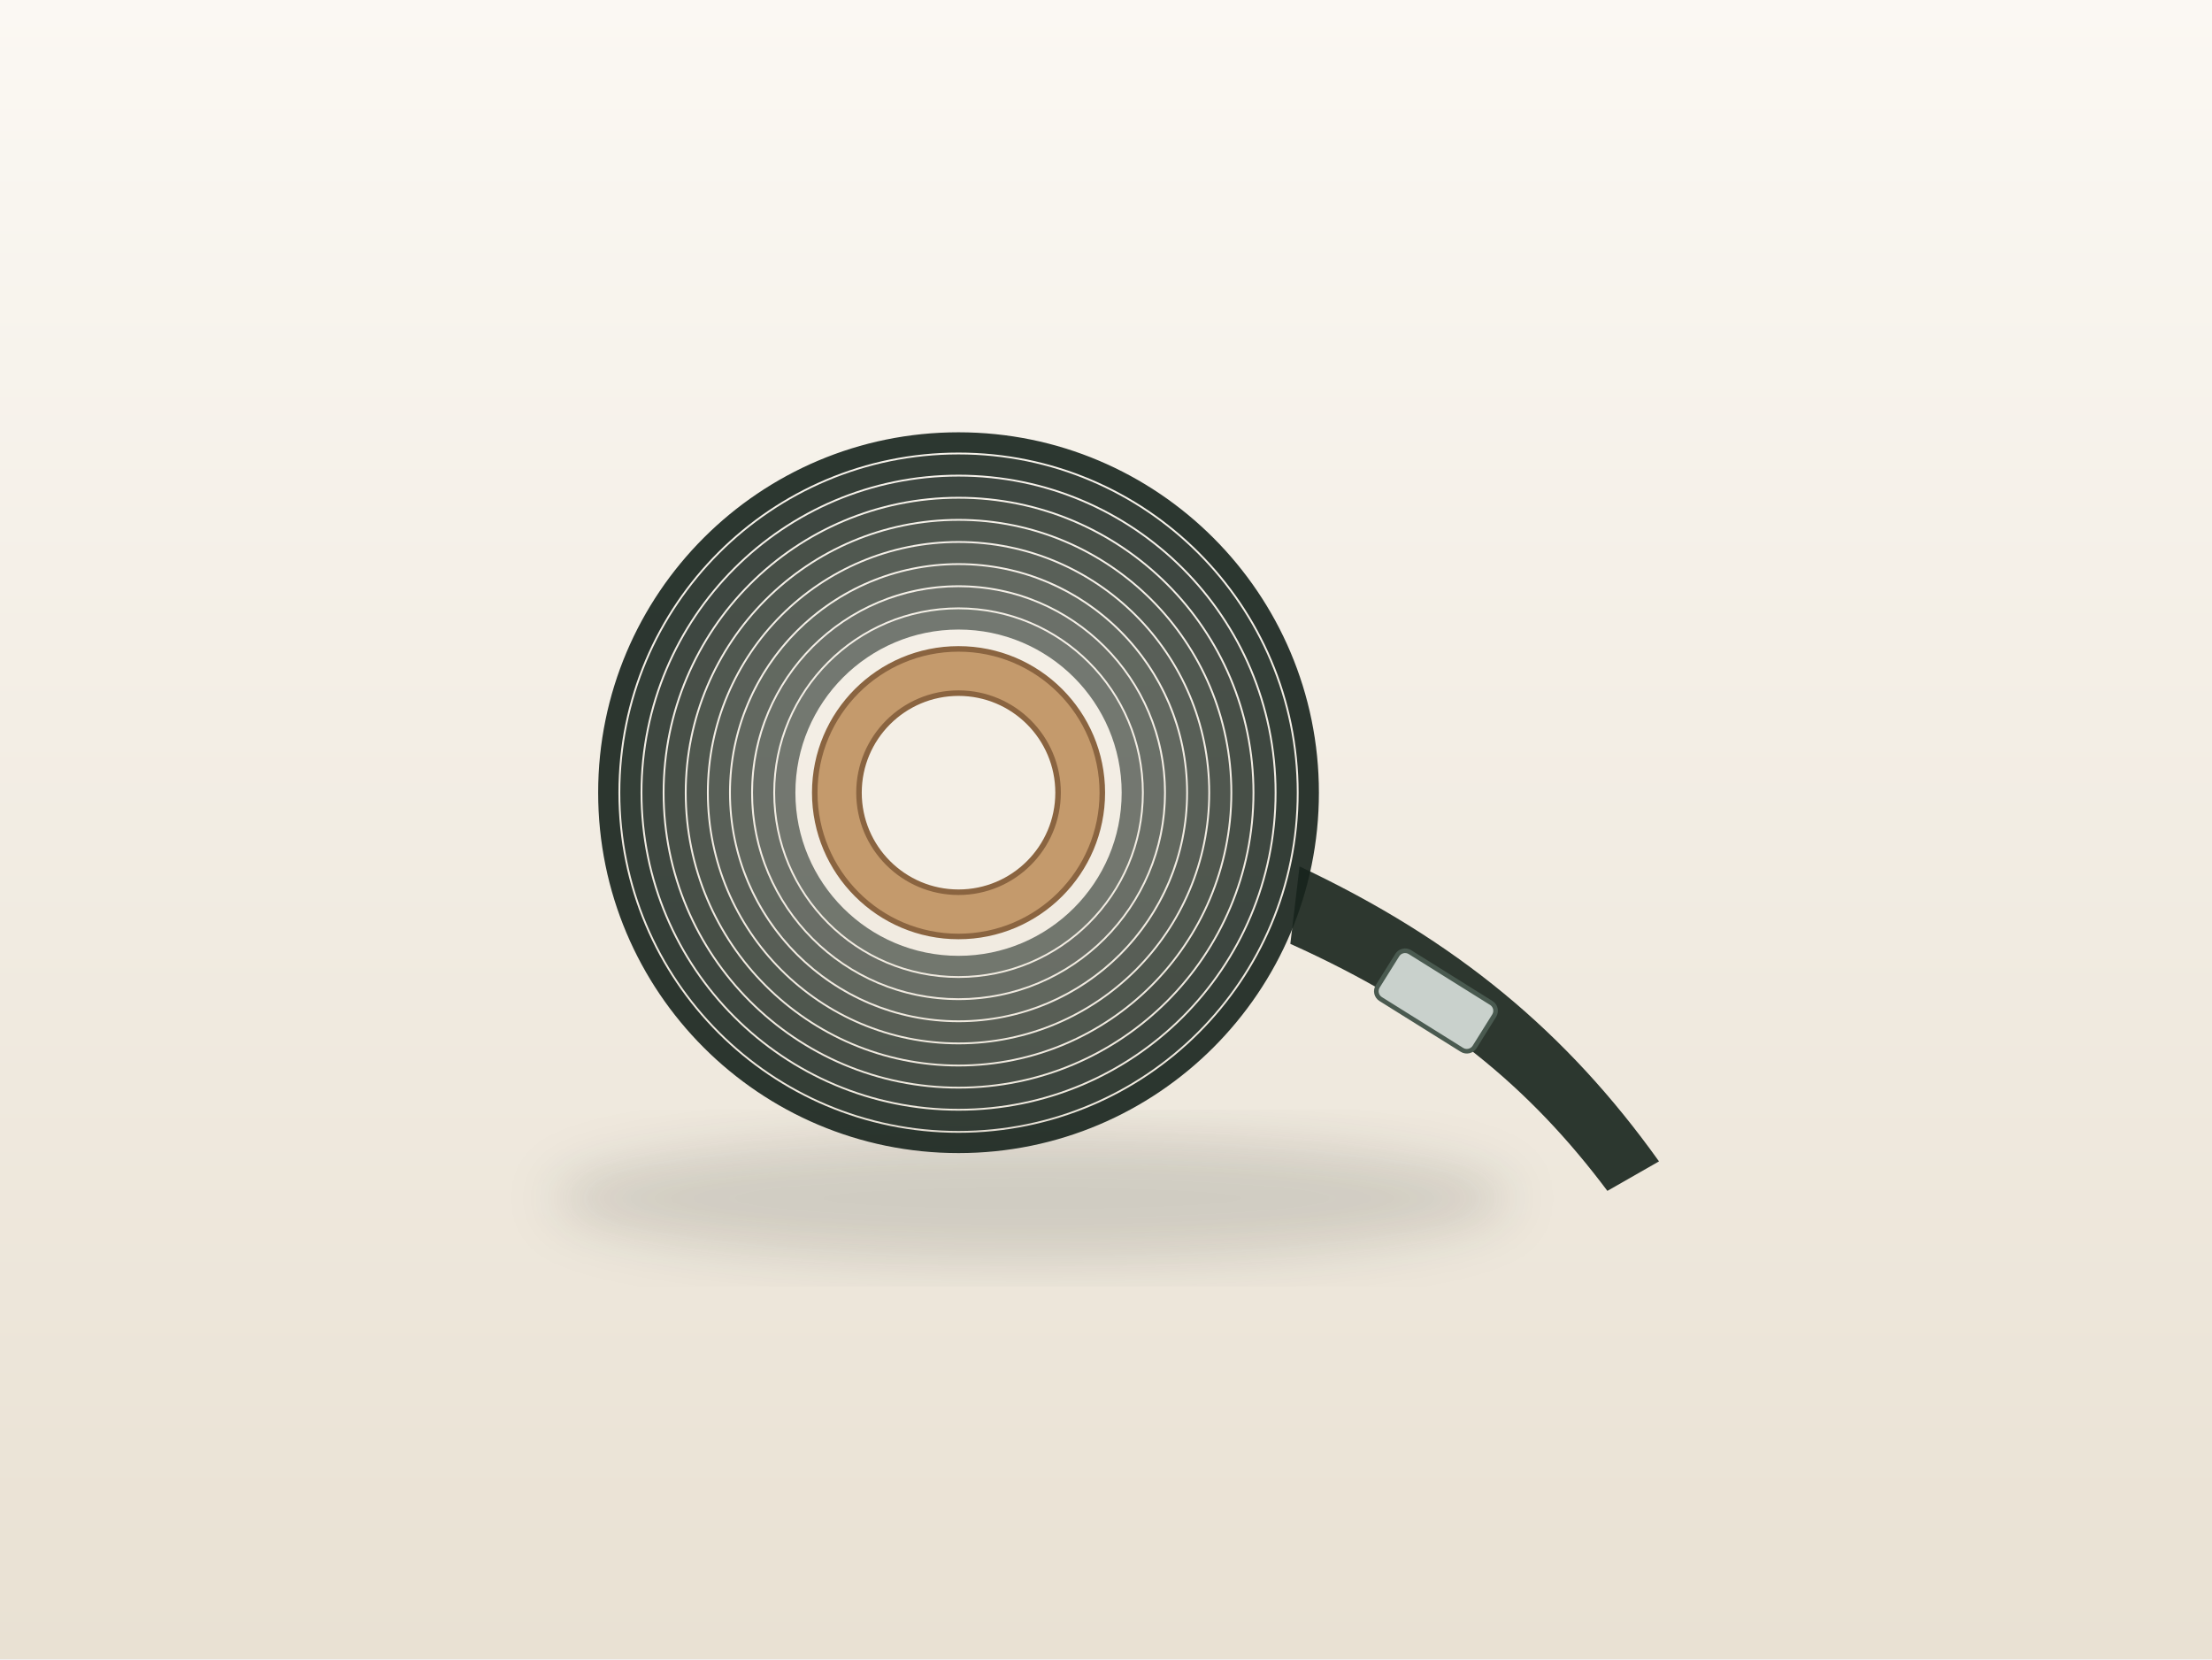
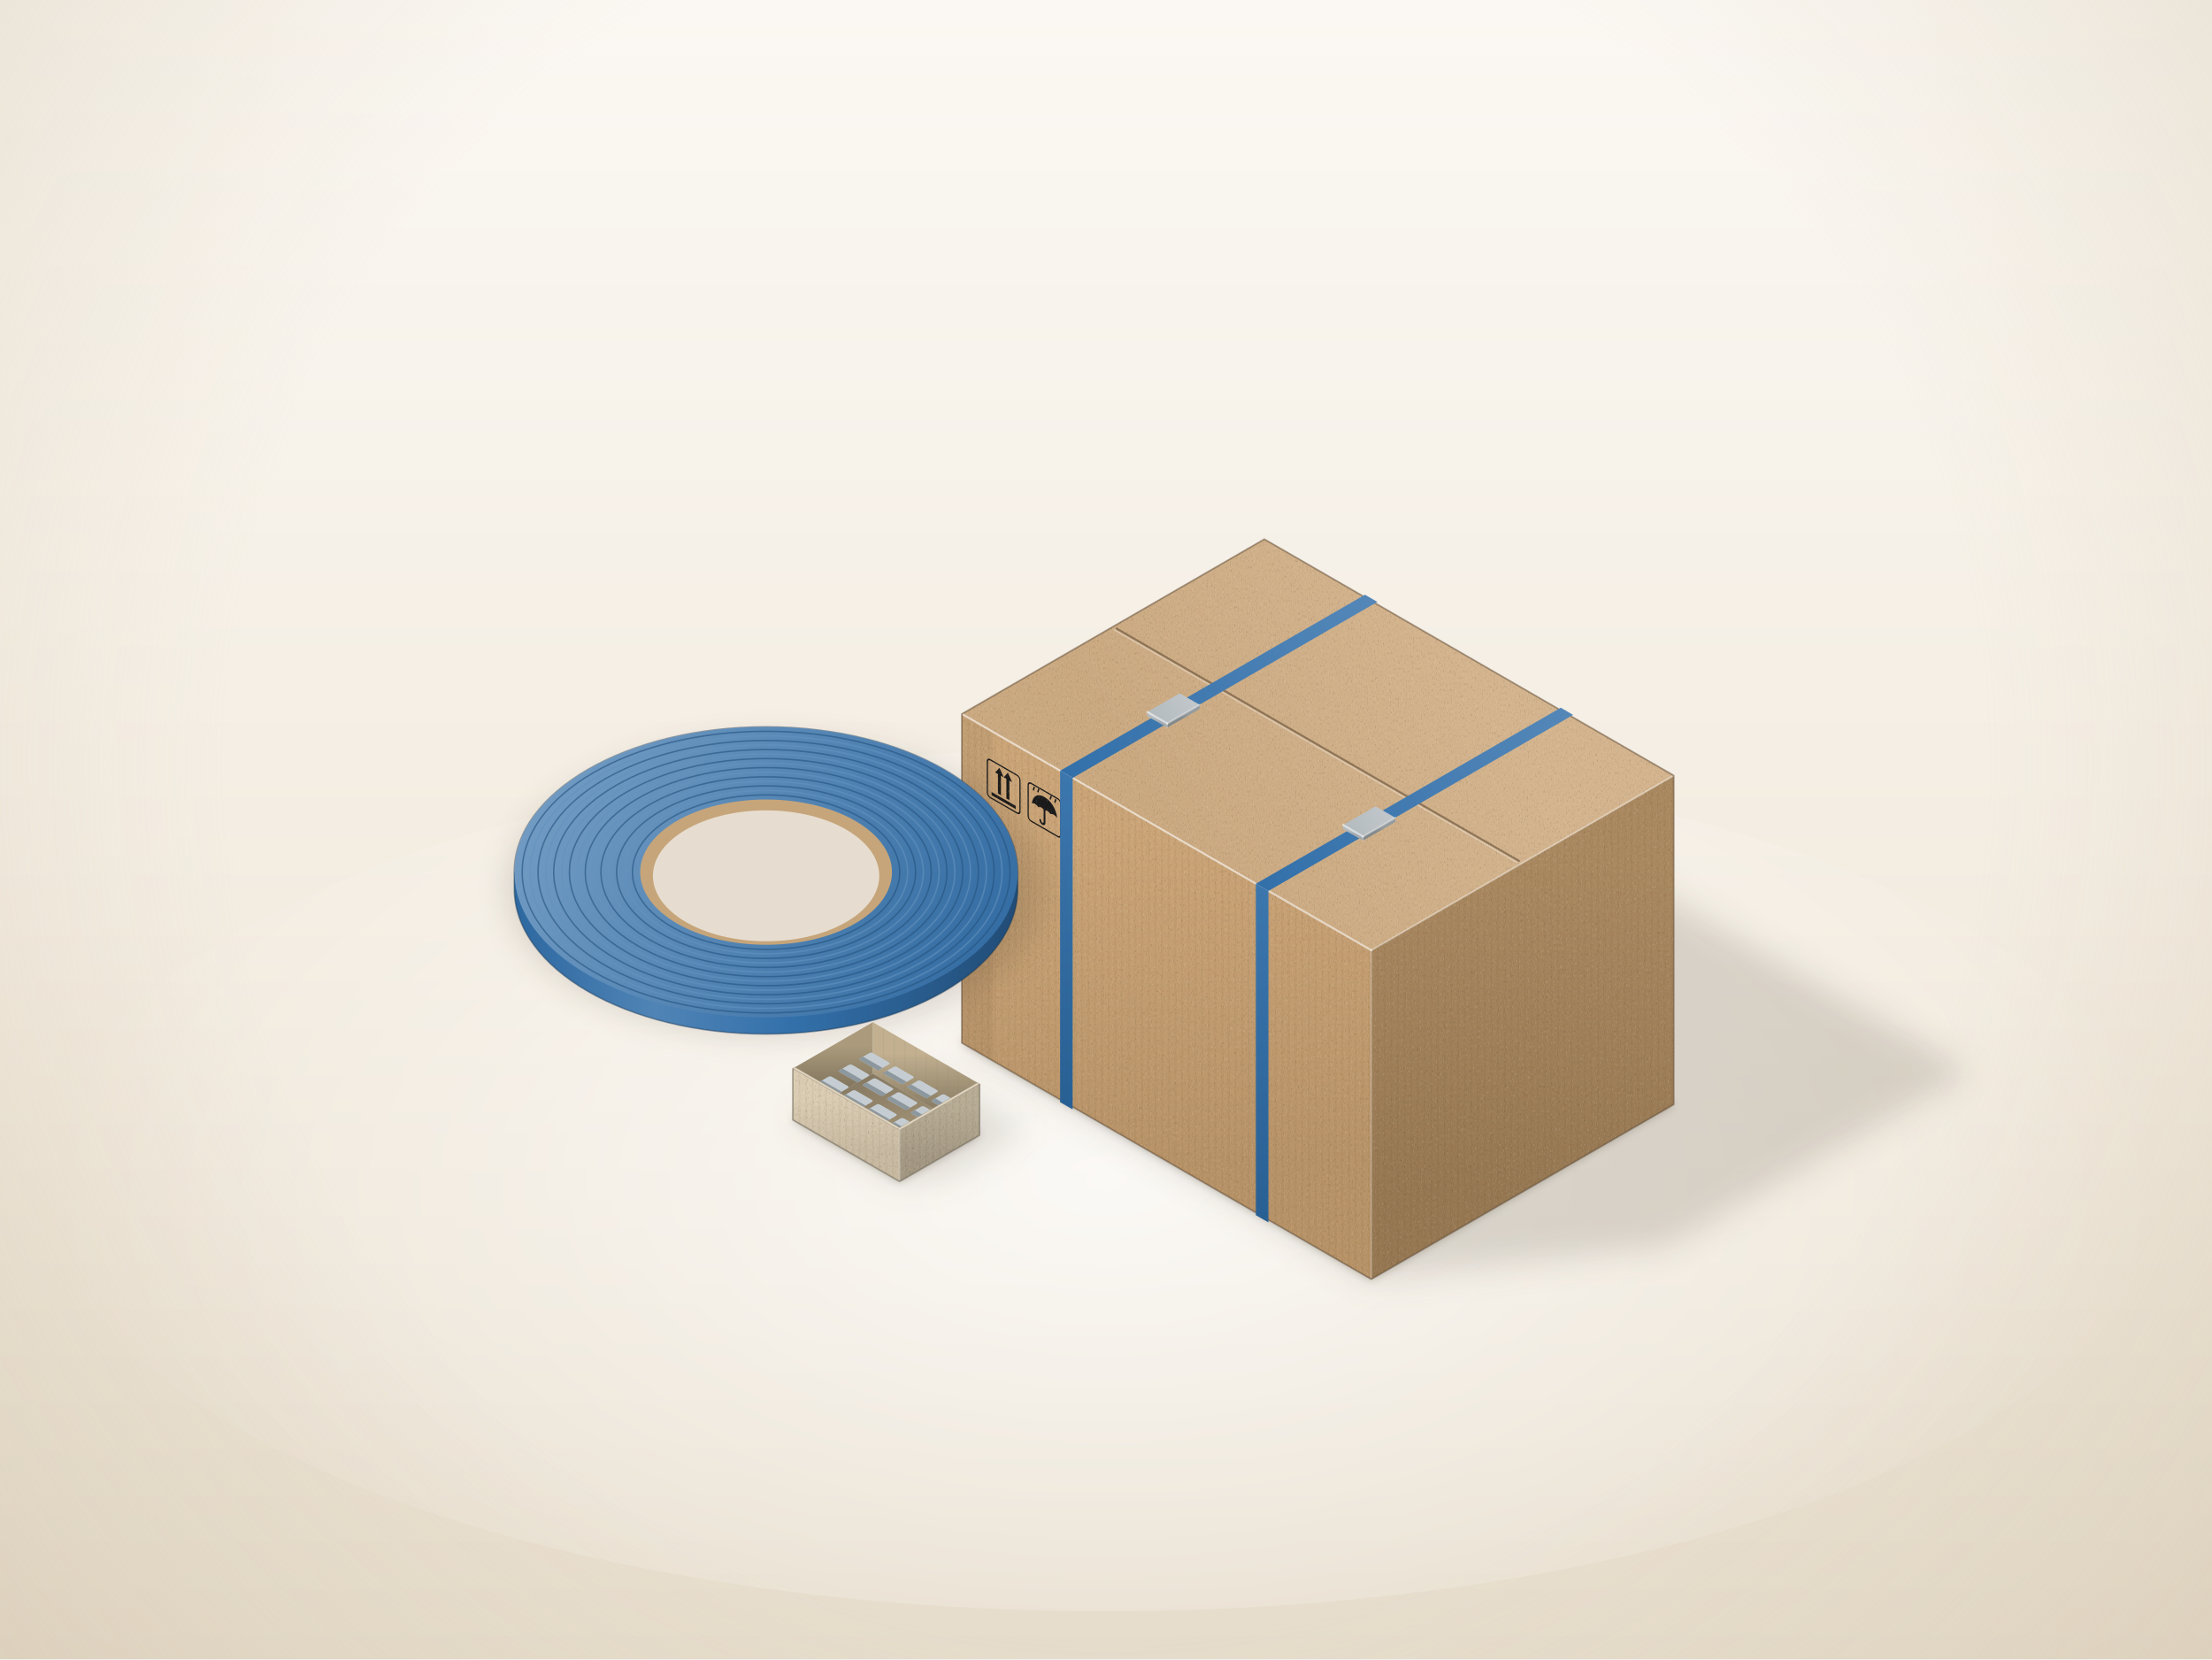
- <svg xmlns="http://www.w3.org/2000/svg" viewBox="0 0 1200 900" width="1200" height="900" role="img" aria-label="Coil of polypropylene strapping">
+ <svg xmlns="http://www.w3.org/2000/svg" viewBox="0 0 1200 900" width="1200" height="900" role="img" aria-labelledby="t d">
  <defs>
-     <filter id="soft" x="-20%" y="-20%" width="140%" height="140%">
-       <feGaussianBlur stdDeviation="14" />
-     </filter>
-     <linearGradient id="bg" x1="0" y1="0" x2="0" y2="1">
+     <filter id="f1" x="-50%" y="-50%" width="200%" height="200%">
+       <feGaussianBlur stdDeviation="9" />
+     </filter>
+     <filter id="f2" x="-50%" y="-50%" width="200%" height="200%">
+       <feGaussianBlur stdDeviation="2.2" />
+     </filter>
+     <linearGradient id="l3" gradientUnits="userSpaceOnUse" x1="632.8" y1="451.4" x2="632.8" y2="629.8">
+       <stop offset="0" stop-color="#cba578" />
+       <stop offset="1" stop-color="#b89368" />
+     </linearGradient>
+     <linearGradient id="l4" gradientUnits="userSpaceOnUse" x1="825.9" y1="468.1" x2="825.9" y2="646.5">
+       <stop offset="0" stop-color="#aa8961" />
+       <stop offset="1" stop-color="#967853" />
+     </linearGradient>
+     <linearGradient id="l5" gradientUnits="userSpaceOnUse" x1="797" y1="356.6" x2="632.8" y2="451.4">
+       <stop offset="0" stop-color="#d3b48e" />
+       <stop offset="1" stop-color="#caa981" />
+     </linearGradient>
+     <filter id="k6" x="0" y="0" width="100%" height="100%" color-interpolation-filters="sRGB">
+       <feTurbulence type="fractalNoise" baseFrequency="1.6 0.6" numOctaves="3" seed="11" result="t" />
+       <feColorMatrix in="t" type="matrix" values="0 0 0 0 0.22  0 0 0 0 0.14  0 0 0 0 0.06  0.42 0 0 0 -0.235" result="d" />
+       <feColorMatrix in="t" type="matrix" values="0 0 0 0 1  0 0 0 0 0.97  0 0 0 0 0.9  0 -0.42 0 0 0.185" result="l" />
+       <feMerge result="m">
+         <feMergeNode in="d" />
+         <feMergeNode in="l" />
+       </feMerge>
+       <feComposite in="m" in2="SourceAlpha" operator="in" result="g" />
+       <feMerge>
+         <feMergeNode in="SourceGraphic" />
+         <feMergeNode in="g" />
+       </feMerge>
+     </filter>
+     <linearGradient id="l7" gradientUnits="userSpaceOnUse" x1="743.9" y1="324.6" x2="578.5" y2="420">
+       <stop offset="0" stop-color="#5487b8" />
+       <stop offset="1" stop-color="#3370aa" />
+     </linearGradient>
+     <linearGradient id="l8" gradientUnits="userSpaceOnUse" x1="578.5" y1="420" x2="578.5" y2="599.8">
+       <stop offset="0" stop-color="#3b76ad" />
+       <stop offset="1" stop-color="#296094" />
+     </linearGradient>
+     <linearGradient id="l9" gradientUnits="userSpaceOnUse" x1="627.8" y1="389.4" x2="627.8" y2="391.6">
+       <stop offset="0" stop-color="#b4bbbf" />
+       <stop offset="1" stop-color="#a2a8ad" />
+     </linearGradient>
+     <linearGradient id="l10" gradientUnits="userSpaceOnUse" x1="642" y1="387.4" x2="642" y2="389.6">
+       <stop offset="0" stop-color="#959ca0" />
+       <stop offset="1" stop-color="#838a8d" />
+     </linearGradient>
+     <linearGradient id="l11" gradientUnits="userSpaceOnUse" x1="645.4" y1="379.2" x2="627.8" y2="389.4">
+       <stop offset="0" stop-color="#c0c6ca" />
+       <stop offset="1" stop-color="#b5bcc0" />
+     </linearGradient>
+     <linearGradient id="l12" gradientUnits="userSpaceOnUse" x1="850.1" y1="385.9" x2="684.7" y2="481.4">
+       <stop offset="0" stop-color="#5487b8" />
+       <stop offset="1" stop-color="#3370aa" />
+     </linearGradient>
+     <linearGradient id="l13" gradientUnits="userSpaceOnUse" x1="684.7" y1="481.4" x2="684.7" y2="661.1">
+       <stop offset="0" stop-color="#3b76ad" />
+       <stop offset="1" stop-color="#296094" />
+     </linearGradient>
+     <linearGradient id="l14" gradientUnits="userSpaceOnUse" x1="734" y1="450.7" x2="734" y2="452.9">
+       <stop offset="0" stop-color="#b4bbbf" />
+       <stop offset="1" stop-color="#a2a8ad" />
+     </linearGradient>
+     <linearGradient id="l15" gradientUnits="userSpaceOnUse" x1="748.2" y1="448.7" x2="748.2" y2="450.9">
+       <stop offset="0" stop-color="#959ca0" />
+       <stop offset="1" stop-color="#838a8d" />
+     </linearGradient>
+     <linearGradient id="l16" gradientUnits="userSpaceOnUse" x1="751.6" y1="440.5" x2="734" y2="450.7">
+       <stop offset="0" stop-color="#c0c6ca" />
+       <stop offset="1" stop-color="#b5bcc0" />
+     </linearGradient>
+     <filter id="f17" x="-50%" y="-50%" width="200%" height="200%">
+       <feGaussianBlur stdDeviation="8" />
+     </filter>
+     <filter id="f18" x="-50%" y="-50%" width="200%" height="200%">
+       <feGaussianBlur stdDeviation="2.5" />
+     </filter>
+     <linearGradient id="l19" gradientUnits="userSpaceOnUse" x1="279" y1="0" x2="552.1" y2="0">
+       <stop offset="0" stop-color="#2d68a0" />
+       <stop offset="0.28" stop-color="#5084b6" />
+       <stop offset="0.55" stop-color="#3370aa" />
+       <stop offset="1" stop-color="#214c76" />
+     </linearGradient>
+     <linearGradient id="l20" gradientUnits="userSpaceOnUse" x1="279" y1="394.3" x2="552.1" y2="552">
+       <stop offset="0" stop-color="#78a0c6" />
+       <stop offset="1" stop-color="#2d68a0" />
+     </linearGradient>
+     <pattern id="p21" patternUnits="userSpaceOnUse" width="0.357" height="0.25">
+       <rect width="0.357" height="0.25" fill="#7d7565" />
+       <rect y="0" width="0.357" height="0.04" fill="#ddcfb8" />
+       <path d="M0 0.04 C 0.089 0.04 0.089 0.21 0.179 0.21 S 0.268 0.04 0.357 0.04" fill="none" stroke="#beb199" stroke-width="0.037" />
+       <rect y="0.21" width="0.357" height="0.04" fill="#ddcfb8" />
+     </pattern>
+     <linearGradient id="l22" gradientUnits="userSpaceOnUse" x1="502.5" y1="571.2" x2="502.5" y2="599.1">
+       <stop offset="0" stop-color="#c2b090" />
+       <stop offset="1" stop-color="#8d8067" />
+     </linearGradient>
+     <linearGradient id="l23" gradientUnits="userSpaceOnUse" x1="451.8" y1="567.1" x2="451.8" y2="594.9">
+       <stop offset="0" stop-color="#ab9b7c" />
+       <stop offset="1" stop-color="#786d57" />
+     </linearGradient>
+     <linearGradient id="l24" gradientUnits="userSpaceOnUse" x1="473.5" y1="582.4" x2="488" y2="640.9">
+       <stop offset="0" stop-color="#867962" />
+       <stop offset="1" stop-color="#b3a282" />
+     </linearGradient>
+     <linearGradient id="l25" gradientUnits="userSpaceOnUse" x1="459" y1="596.3" x2="459" y2="624.2">
+       <stop offset="0" stop-color="#dbcdb4" />
+       <stop offset="1" stop-color="#c8baa2" />
+     </linearGradient>
+     <linearGradient id="l26" gradientUnits="userSpaceOnUse" x1="509.7" y1="600.5" x2="509.7" y2="628.4">
+       <stop offset="0" stop-color="#b7ac95" />
+       <stop offset="1" stop-color="#a39883" />
+     </linearGradient>
+     <linearGradient id="l27" gradientUnits="userSpaceOnUse" x1="0" y1="0" x2="0" y2="900">
      <stop offset="0" stop-color="#FBF8F3" />
-       <stop offset="1" stop-color="#E9E1D3" />
-     </linearGradient>
+       <stop offset="0.55" stop-color="#F3ECE1" />
+       <stop offset="1" stop-color="#E6DCCB" />
+     </linearGradient>
+     <radialGradient id="r28" gradientUnits="userSpaceOnUse" cx="600" cy="640" r="576" gradientTransform="translate(0 640) scale(1 0.54) translate(0 -640)">
+       <stop offset="0" stop-color="#FFFFFF" stop-opacity="0.75" />
+       <stop offset="1" stop-color="#FFFFFF" stop-opacity="0" />
+     </radialGradient>
+     <radialGradient id="r29" gradientUnits="userSpaceOnUse" cx="600" cy="414" r="864">
+       <stop offset="0.55" stop-color="#D9CCB6" stop-opacity="0" />
+       <stop offset="1" stop-color="#CDBFA6" stop-opacity="0.55" />
+     </radialGradient>
  </defs>
-   <rect width="1200" height="900" fill="url(#bg)" />
-   <ellipse cx="560" cy="650" rx="260" ry="34" fill="#17231C" opacity="0.14" filter="url(#soft)" />
-   <circle cx="520" cy="430" r="190" fill="none" stroke="#17231C" stroke-opacity="0.9" stroke-width="11" />
-   <circle cx="520" cy="430" r="178" fill="none" stroke="#17231C" stroke-opacity="0.86" stroke-width="11" />
-   <circle cx="520" cy="430" r="166" fill="none" stroke="#17231C" stroke-opacity="0.82" stroke-width="11" />
-   <circle cx="520" cy="430" r="154" fill="none" stroke="#17231C" stroke-opacity="0.78" stroke-width="11" />
-   <circle cx="520" cy="430" r="142" fill="none" stroke="#17231C" stroke-opacity="0.74" stroke-width="11" />
-   <circle cx="520" cy="430" r="130" fill="none" stroke="#17231C" stroke-opacity="0.7" stroke-width="11" />
-   <circle cx="520" cy="430" r="118" fill="none" stroke="#17231C" stroke-opacity="0.66" stroke-width="11" />
-   <circle cx="520" cy="430" r="106" fill="none" stroke="#17231C" stroke-opacity="0.62" stroke-width="11" />
-   <circle cx="520" cy="430" r="94" fill="none" stroke="#17231C" stroke-opacity="0.58" stroke-width="11" />
-   <circle cx="520" cy="430" r="78" fill="#C49A6C" stroke="#8A6440" stroke-width="3" />
-   <circle cx="520" cy="430" r="54" fill="#F4EFE6" stroke="#8A6440" stroke-width="3" />
-   <path d="M 705 470 C 790 510, 850 560, 900 630 L 872 646 C 830 590, 780 548, 700 512 Z" fill="#17231C" opacity="0.9" />
-   <rect x="748" y="528" width="62" height="30" rx="5" transform="rotate(32 779 543)" fill="#C9D1CC" stroke="#4A5A50" stroke-width="2.5" />
+   <rect width="1200" height="900" fill="url(#l27)" />
+   <ellipse cx="600" cy="640" rx="576" ry="234" fill="url(#r28)" />
+   <rect width="1200" height="900" fill="url(#r29)" />
+   <polygon points="521.8,565.7 685.9,470.9 846.6,453.1 1068.7,581.3 904.5,676 743.9,693.9" fill="#3B2E1F" opacity="0.16" filter="url(#f1)" />
+   <polygon points="685.9,470.9 908,599.1 743.9,693.9 521.8,565.7" fill="#2A2016" opacity="0.32" filter="url(#f2)" />
+   <g filter="url(#k6)">
+     <polygon points="521.8,387.3 743.9,515.5 743.9,693.9 521.8,565.7" fill="url(#l3)" />
+     <g transform="matrix(4.828 2.787 0 5.574 521.793 387.288)">
+       <path d="M0.75 0V32M1.5 0V32M2.25 0V32M3 0V32M3.75 0V32M4.5 0V32M5.25 0V32M6 0V32M6.75 0V32M7.5 0V32M8.25 0V32M9 0V32M9.75 0V32M10.5 0V32M11.25 0V32M12 0V32M12.75 0V32M13.5 0V32M14.25 0V32M15 0V32M15.75 0V32M16.5 0V32M17.25 0V32M18 0V32M18.75 0V32M19.5 0V32M20.25 0V32M21 0V32M21.75 0V32M22.5 0V32M23.25 0V32M24 0V32M24.75 0V32M25.5 0V32M26.25 0V32M27 0V32M27.75 0V32M28.5 0V32M29.25 0V32M30 0V32M30.75 0V32M31.5 0V32M32.25 0V32M33 0V32M33.75 0V32M34.5 0V32M35.25 0V32M36 0V32M36.75 0V32M37.5 0V32M38.25 0V32M39 0V32M39.75 0V32M40.5 0V32M41.25 0V32M42 0V32M42.75 0V32M43.5 0V32M44.25 0V32M45 0V32M45.75 0V32" stroke="#5A3C1E" stroke-width="0.24" stroke-opacity="0.05" fill="none" />
+       <rect x="0" y="0" width="3.5" height="32" fill="#000" opacity="0.045" />
+       <g transform="translate(3 3)">
+         <g transform="translate(0 0) scale(0.34)">
+           <rect x="-0.4" y="-0.4" width="10.8" height="10.8" rx="1" fill="none" stroke="#1A1A1A" stroke-width="0.4" />
+           <g fill="#1A1A1A">
+             <rect x="1" y="8.6" width="8" height="0.9" />
+             <path d="M2.2 2.4 3.6 0.4 5 2.4H4.1V8H3.1V2.4Z" />
+             <path d="M5 2.4 6.4 0.4 7.8 2.4H6.9V8H5.9V2.4Z" />
+           </g>
+         </g>
+         <g transform="translate(4.59 0) scale(0.34)">
+           <rect x="-0.4" y="-0.4" width="10.8" height="10.8" rx="1" fill="none" stroke="#1A1A1A" stroke-width="0.4" />
+           <g fill="#1A1A1A">
+             <path d="M0.8 5.2C1.2 2.6 3 1.3 5 1.3S8.8 2.6 9.2 5.2C8.5 4.7 7.7 4.7 7 5.2 6.3 4.7 5.6 4.7 5 5.2 4.4 4.7 3.7 4.7 3 5.2 2.3 4.7 1.5 4.7 0.8 5.2Z" />
+             <path d="M5 5V8.6C5 9.5 3.6 9.5 3.6 8.6" fill="none" stroke="#1A1A1A" stroke-width="0.6" stroke-linecap="round" />
+             <path d="M1.6 0.2 1.3 1.1M3.1 0 2.8 0.9M7.2 0 6.9 0.9M8.7 0.2 8.4 1.1" stroke="#1A1A1A" stroke-width="0.4" stroke-linecap="round" />
+           </g>
+         </g>
+       </g>
+     </g>
+     <polygon points="743.9,515.5 908,420.7 908,599.1 743.9,693.9" fill="url(#l4)" />
+     <g transform="matrix(4.828 -2.787 0 5.574 743.862 515.499)">
+       <path d="M0.75 0V32M1.5 0V32M2.25 0V32M3 0V32M3.75 0V32M4.5 0V32M5.25 0V32M6 0V32M6.75 0V32M7.5 0V32M8.25 0V32M9 0V32M9.75 0V32M10.5 0V32M11.25 0V32M12 0V32M12.75 0V32M13.5 0V32M14.25 0V32M15 0V32M15.75 0V32M16.5 0V32M17.25 0V32M18 0V32M18.75 0V32M19.5 0V32M20.25 0V32M21 0V32M21.75 0V32M22.5 0V32M23.25 0V32M24 0V32M24.75 0V32M25.5 0V32M26.25 0V32M27 0V32M27.75 0V32M28.5 0V32M29.25 0V32M30 0V32M30.75 0V32M31.5 0V32M32.25 0V32M33 0V32M33.75 0V32" stroke="#5A3C1E" stroke-width="0.24" stroke-opacity="0.05" fill="none" />
+     </g>
+     <polygon points="685.9,292.5 908,420.7 743.9,515.5 521.8,387.3" fill="url(#l5)" />
+   </g>
+   <line x1="521.8" y1="387.3" x2="743.9" y2="515.5" stroke="#fff" stroke-width="1.1" stroke-linecap="round" stroke-opacity="0.55" />
+   <line x1="743.9" y1="515.5" x2="908" y2="420.7" stroke="#fff" stroke-width="1" stroke-linecap="round" stroke-opacity="0.35" />
+   <line x1="743.9" y1="693.9" x2="743.9" y2="515.5" stroke="#fff" stroke-width="0.9" stroke-linecap="round" stroke-opacity="0.22" />
+   <polygon points="685.9,292.5 908,420.7 908,599.1 743.9,693.9 521.8,565.7 521.8,387.3" fill="none" stroke="#644f37" stroke-width="0.9" stroke-opacity="0.55" stroke-linejoin="round" />
+   <line x1="605.8" y1="341" x2="824" y2="467" stroke="#644f37" stroke-width="1.1" stroke-linecap="round" stroke-opacity="0.6" />
+   <line x1="604.6" y1="341.7" x2="822.8" y2="467.7" stroke="#fff" stroke-width="0.8" stroke-linecap="round" stroke-opacity="0.3" />
+   <polygon points="740.5,322.6 747.2,326.5 581.9,422 575.1,418.1" fill="url(#l7)" />
+   <polygon points="575.1,418.1 581.9,422 581.9,601.8 575.1,597.9" fill="url(#l8)" />
+   <polygon points="622.4,386.2 633.2,392.5 633.2,394.7 622.4,388.5" fill="url(#l9)" />
+   <polygon points="633.2,392.5 650.8,382.3 650.8,384.6 633.2,394.7" fill="url(#l10)" />
+   <polygon points="640,376.1 650.8,382.3 633.2,392.5 622.4,386.2" fill="url(#l11)" />
+   <line x1="622.4" y1="386.2" x2="633.2" y2="392.5" stroke="#fff" stroke-width="1.1" stroke-linecap="round" stroke-opacity="0.55" />
+   <line x1="633.2" y1="392.5" x2="650.8" y2="382.3" stroke="#fff" stroke-width="1" stroke-linecap="round" stroke-opacity="0.35" />
+   <line x1="633.2" y1="394.7" x2="633.2" y2="392.5" stroke="#fff" stroke-width="0.9" stroke-linecap="round" stroke-opacity="0.22" />
+   <polygon points="846.7,383.9 853.4,387.8 688.1,483.3 681.3,479.4" fill="url(#l12)" />
+   <polygon points="681.3,479.4 688.1,483.3 688.1,663.1 681.3,659.2" fill="url(#l13)" />
+   <polygon points="728.6,447.5 739.4,453.8 739.4,456 728.6,449.8" fill="url(#l14)" />
+   <polygon points="739.4,453.8 757,443.6 757,445.9 739.4,456" fill="url(#l15)" />
+   <polygon points="746.2,437.4 757,443.6 739.4,453.8 728.6,447.5" fill="url(#l16)" />
+   <line x1="728.6" y1="447.5" x2="739.4" y2="453.8" stroke="#fff" stroke-width="1.1" stroke-linecap="round" stroke-opacity="0.55" />
+   <line x1="739.4" y1="453.8" x2="757" y2="443.6" stroke="#fff" stroke-width="1" stroke-linecap="round" stroke-opacity="0.35" />
+   <line x1="739.4" y1="456" x2="739.4" y2="453.8" stroke="#fff" stroke-width="0.9" stroke-linecap="round" stroke-opacity="0.22" />
+   <ellipse cx="420.6" cy="481.5" rx="145.8" ry="80.8" fill="#3B2E1F" opacity="0.154" filter="url(#f17)" />
+   <ellipse cx="415.6" cy="482.1" rx="125" ry="69.9" fill="#2A2016" opacity="0.22" filter="url(#f18)" />
+   <path d="M279 473.1V482.1A136.5 78.8 0 0 0 552.1 482.1V473.1Z" fill="url(#l19)" />
+   <path d="M279 473.1V482.1A136.5 78.8 0 0 0 552.1 482.1V473.1A136.5 78.8 0 0 0 279 473.1" fill="none" stroke="#183754" stroke-width="0.8" stroke-opacity="0.45" />
+   <ellipse cx="415.6" cy="473.1" rx="136.5" ry="78.8" fill="url(#l20)" />
+   <ellipse cx="415.6" cy="473.1" rx="72.5" ry="41.9" fill="none" stroke="#23527e" stroke-width="0.8" opacity="0.6" />
+   <ellipse cx="415.6" cy="473.1" rx="76.8" ry="44.3" fill="none" stroke="#6392be" stroke-width="0.8" opacity="0.6" />
+   <ellipse cx="415.6" cy="473.1" rx="81.1" ry="46.8" fill="none" stroke="#23527e" stroke-width="0.8" opacity="0.6" />
+   <ellipse cx="415.6" cy="473.1" rx="85.3" ry="49.3" fill="none" stroke="#6392be" stroke-width="0.8" opacity="0.6" />
+   <ellipse cx="415.6" cy="473.1" rx="89.6" ry="51.7" fill="none" stroke="#23527e" stroke-width="0.8" opacity="0.6" />
+   <ellipse cx="415.6" cy="473.1" rx="93.9" ry="54.2" fill="none" stroke="#6392be" stroke-width="0.8" opacity="0.6" />
+   <ellipse cx="415.6" cy="473.1" rx="98.1" ry="56.7" fill="none" stroke="#23527e" stroke-width="0.8" opacity="0.6" />
+   <ellipse cx="415.6" cy="473.1" rx="102.4" ry="59.1" fill="none" stroke="#6392be" stroke-width="0.8" opacity="0.6" />
+   <ellipse cx="415.6" cy="473.1" rx="106.7" ry="61.6" fill="none" stroke="#23527e" stroke-width="0.8" opacity="0.6" />
+   <ellipse cx="415.6" cy="473.1" rx="110.9" ry="64.1" fill="none" stroke="#6392be" stroke-width="0.8" opacity="0.6" />
+   <ellipse cx="415.6" cy="473.1" rx="115.2" ry="66.5" fill="none" stroke="#23527e" stroke-width="0.8" opacity="0.6" />
+   <ellipse cx="415.6" cy="473.1" rx="119.5" ry="69" fill="none" stroke="#6392be" stroke-width="0.8" opacity="0.6" />
+   <ellipse cx="415.6" cy="473.1" rx="123.7" ry="71.4" fill="none" stroke="#23527e" stroke-width="0.8" opacity="0.6" />
+   <ellipse cx="415.6" cy="473.1" rx="128" ry="73.9" fill="none" stroke="#6392be" stroke-width="0.8" opacity="0.6" />
+   <ellipse cx="415.6" cy="473.1" rx="132.3" ry="76.4" fill="none" stroke="#23527e" stroke-width="0.8" opacity="0.6" />
+   <ellipse cx="415.6" cy="473.1" rx="68.3" ry="39.4" fill="#C6A57A" />
+   <ellipse cx="415.6" cy="475.1" rx="61.4" ry="35.5" fill="#E6DDD0" />
+   <polygon points="430.1,607.5 473.5,582.4 498.6,579.6 556.6,613.1 513.1,638.1 488,640.9" fill="#3B2E1F" opacity="0.14" filter="url(#f1)" />
+   <polygon points="473.5,582.4 531.4,615.8 488,640.9 430.1,607.5" fill="#2A2016" opacity="0.32" filter="url(#f2)" />
+   <polygon points="473.5,554.5 531.4,588 531.4,615.8 473.5,582.4" fill="url(#l22)" />
+   <polygon points="473.5,554.5 430.1,579.6 430.1,607.5 473.5,582.4" fill="url(#l23)" />
+   <polygon points="473.5,582.4 531.4,615.8 488,640.9 430.1,607.5" fill="url(#l24)" />
+   <path d="M479.3 557.9L479.3 585.7M485.1 561.2L485.1 589.1M490.9 564.6L490.9 592.4M496.7 567.9L496.7 595.8M502.5 571.2L502.5 599.1M508.3 574.6L508.3 602.5M514.1 577.9L514.1 605.8M519.9 581.3L519.9 609.1M525.7 584.6L525.7 612.5M531.4 588L531.4 615.8" stroke="#7a6e59" stroke-width="0.6" stroke-opacity="0.08" />
+   <g transform="matrix(4.828 2.787 -4.828 2.787 472.552 570.686)">
+     <rect width="2.2" height="1.4" rx="0.2" fill="#C5CDD2" />
+     <rect y="0.9" width="2.2" height="0.5" fill="#8C979E" />
+   </g>
+   <g transform="matrix(4.828 2.787 -4.828 2.787 461.411 577.118)">
+     <rect width="2.2" height="1.4" rx="0.2" fill="#C5CDD2" />
+     <rect y="0.9" width="2.2" height="0.5" fill="#8C979E" />
+   </g>
+   <g transform="matrix(4.828 2.787 -4.828 2.787 450.271 583.55)">
+     <rect width="2.2" height="1.4" rx="0.2" fill="#C5CDD2" />
+     <rect y="0.9" width="2.2" height="0.5" fill="#8C979E" />
+   </g>
+   <g transform="matrix(4.828 2.787 -4.828 2.787 485.615 578.228)">
+     <rect width="2.2" height="1.4" rx="0.2" fill="#C5CDD2" />
+     <rect y="0.9" width="2.2" height="0.5" fill="#8C979E" />
+   </g>
+   <g transform="matrix(4.828 2.787 -4.828 2.787 474.474 584.66)">
+     <rect width="2.2" height="1.4" rx="0.2" fill="#C5CDD2" />
+     <rect y="0.9" width="2.2" height="0.5" fill="#8C979E" />
+   </g>
+   <g transform="matrix(4.828 2.787 -4.828 2.787 463.333 591.092)">
+     <rect width="2.2" height="1.4" rx="0.2" fill="#C5CDD2" />
+     <rect y="0.9" width="2.2" height="0.5" fill="#8C979E" />
+   </g>
+   <g transform="matrix(4.828 2.787 -4.828 2.787 498.677 585.77)">
+     <rect width="2.2" height="1.4" rx="0.2" fill="#C5CDD2" />
+     <rect y="0.9" width="2.2" height="0.5" fill="#8C979E" />
+   </g>
+   <g transform="matrix(4.828 2.787 -4.828 2.787 487.537 592.202)">
+     <rect width="2.2" height="1.4" rx="0.2" fill="#C5CDD2" />
+     <rect y="0.9" width="2.2" height="0.5" fill="#8C979E" />
+   </g>
+   <g transform="matrix(4.828 2.787 -4.828 2.787 476.396 598.634)">
+     <rect width="2.2" height="1.4" rx="0.2" fill="#C5CDD2" />
+     <rect y="0.9" width="2.2" height="0.5" fill="#8C979E" />
+   </g>
+   <g transform="matrix(4.828 2.787 -4.828 2.787 511.74 593.312)">
+     <rect width="2.2" height="1.4" rx="0.2" fill="#C5CDD2" />
+     <rect y="0.9" width="2.2" height="0.5" fill="#8C979E" />
+   </g>
+   <g transform="matrix(4.828 2.787 -4.828 2.787 500.6 599.744)">
+     <rect width="2.2" height="1.4" rx="0.2" fill="#C5CDD2" />
+     <rect y="0.9" width="2.2" height="0.5" fill="#8C979E" />
+   </g>
+   <g transform="matrix(4.828 2.787 -4.828 2.787 489.459 606.176)">
+     <rect width="2.2" height="1.4" rx="0.2" fill="#C5CDD2" />
+     <rect y="0.9" width="2.2" height="0.5" fill="#8C979E" />
+   </g>
+   <g filter="url(#k6)">
+     <polygon points="430.1,579.6 488,613.1 488,640.9 430.1,607.5" fill="url(#l25)" />
+     <g transform="matrix(4.828 2.787 0 5.574 430.069 579.605)">
+       <path d="M0.75 0V5M1.5 0V5M2.25 0V5M3 0V5M3.75 0V5M4.5 0V5M5.25 0V5M6 0V5M6.75 0V5M7.5 0V5M8.25 0V5M9 0V5M9.75 0V5M10.5 0V5M11.25 0V5" stroke="#5A3C1E" stroke-width="0.24" stroke-opacity="0.05" fill="none" />
+     </g>
+     <polygon points="488,613.1 531.4,588 531.4,615.8 488,640.9" fill="url(#l26)" />
+     <g transform="matrix(4.828 -2.787 0 5.574 488 613.052)">
+       <path d="M0.75 0V5M1.5 0V5M2.25 0V5M3 0V5M3.75 0V5M4.5 0V5M5.25 0V5M6 0V5M6.75 0V5M7.5 0V5M8.25 0V5" stroke="#5A3C1E" stroke-width="0.24" stroke-opacity="0.05" fill="none" />
+     </g>
+   </g>
+   <polygon points="430.1,579.6 488,613.1 489.2,612.4 431.3,578.9" fill="#e1d5c0" stroke="#978d7a" stroke-width="0.4" stroke-opacity="0.4" />
+   <polygon points="488,613.1 531.4,588 530.2,587.3 486.8,612.4" fill="#e1d5c0" stroke="#978d7a" stroke-width="0.4" stroke-opacity="0.4" />
+   <line x1="488" y1="640.9" x2="488" y2="613.1" stroke="#fff" stroke-width="0.9" stroke-linecap="round" stroke-opacity="0.22" />
+   <polyline points="531.4,588 531.4,615.8 488,640.9 430.1,607.5 430.1,579.6" fill="none" stroke="#6c6557" stroke-width="0.9" stroke-opacity="0.5" stroke-linejoin="round" />
</svg>
